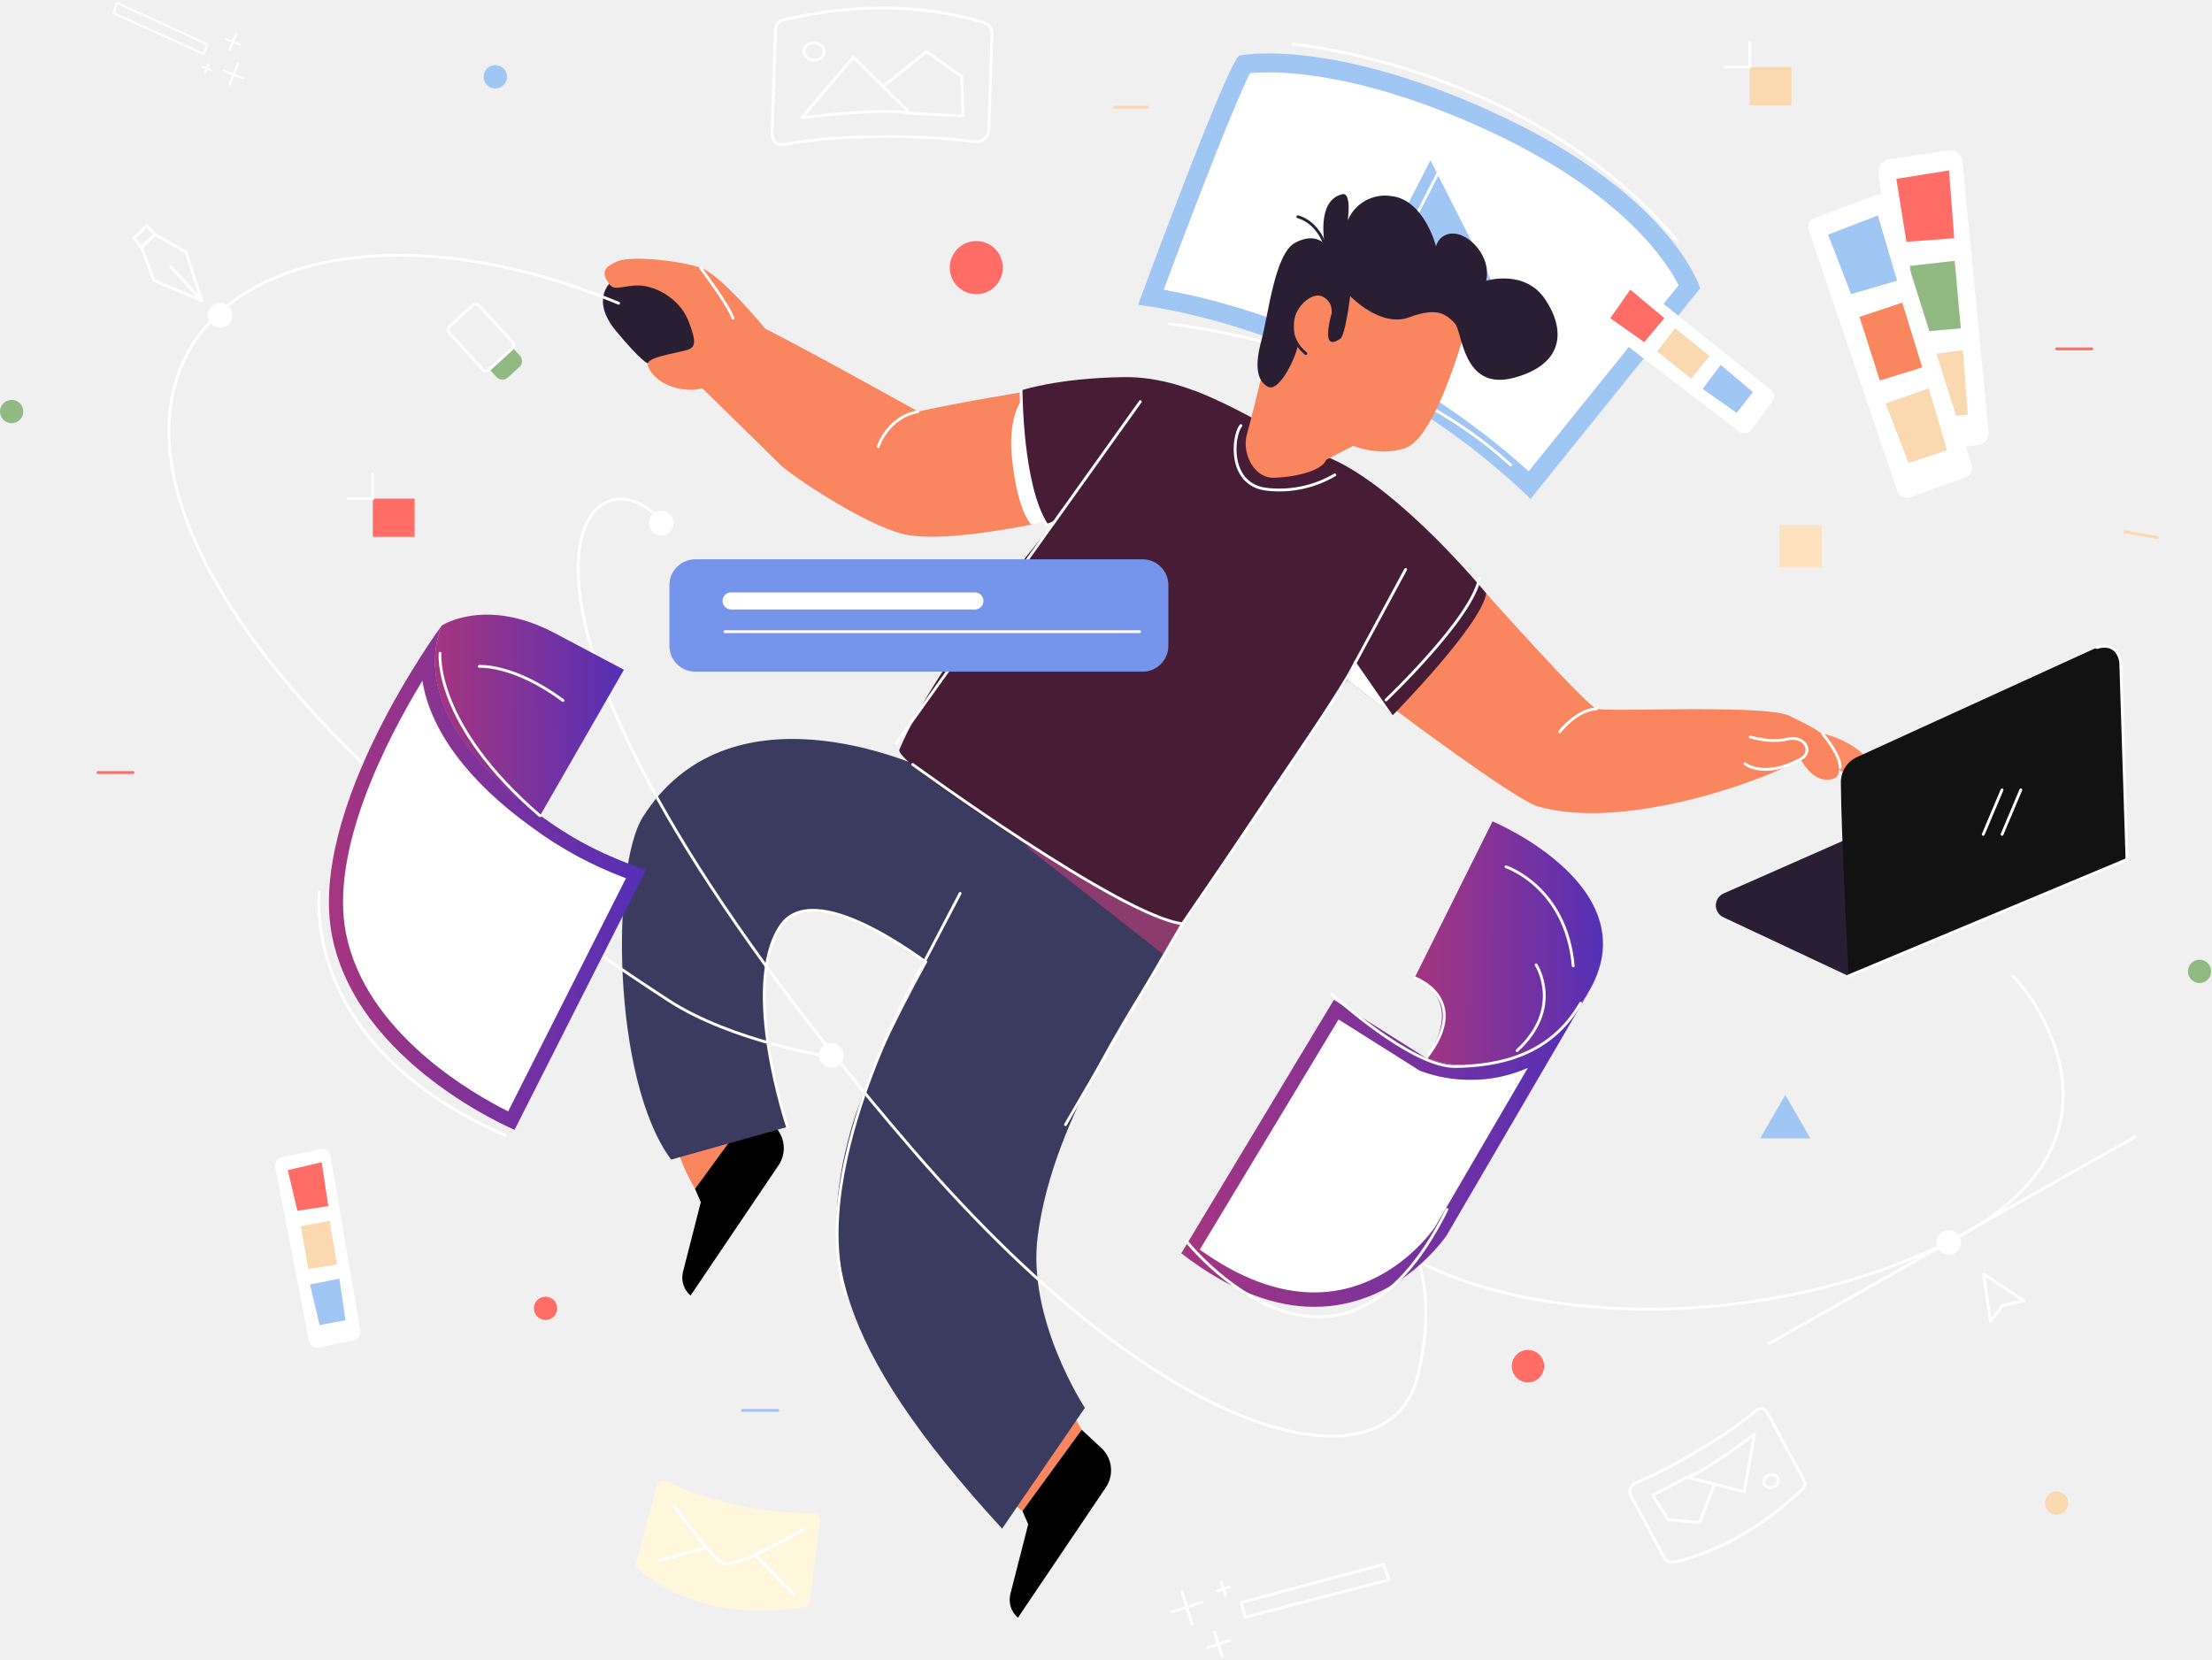
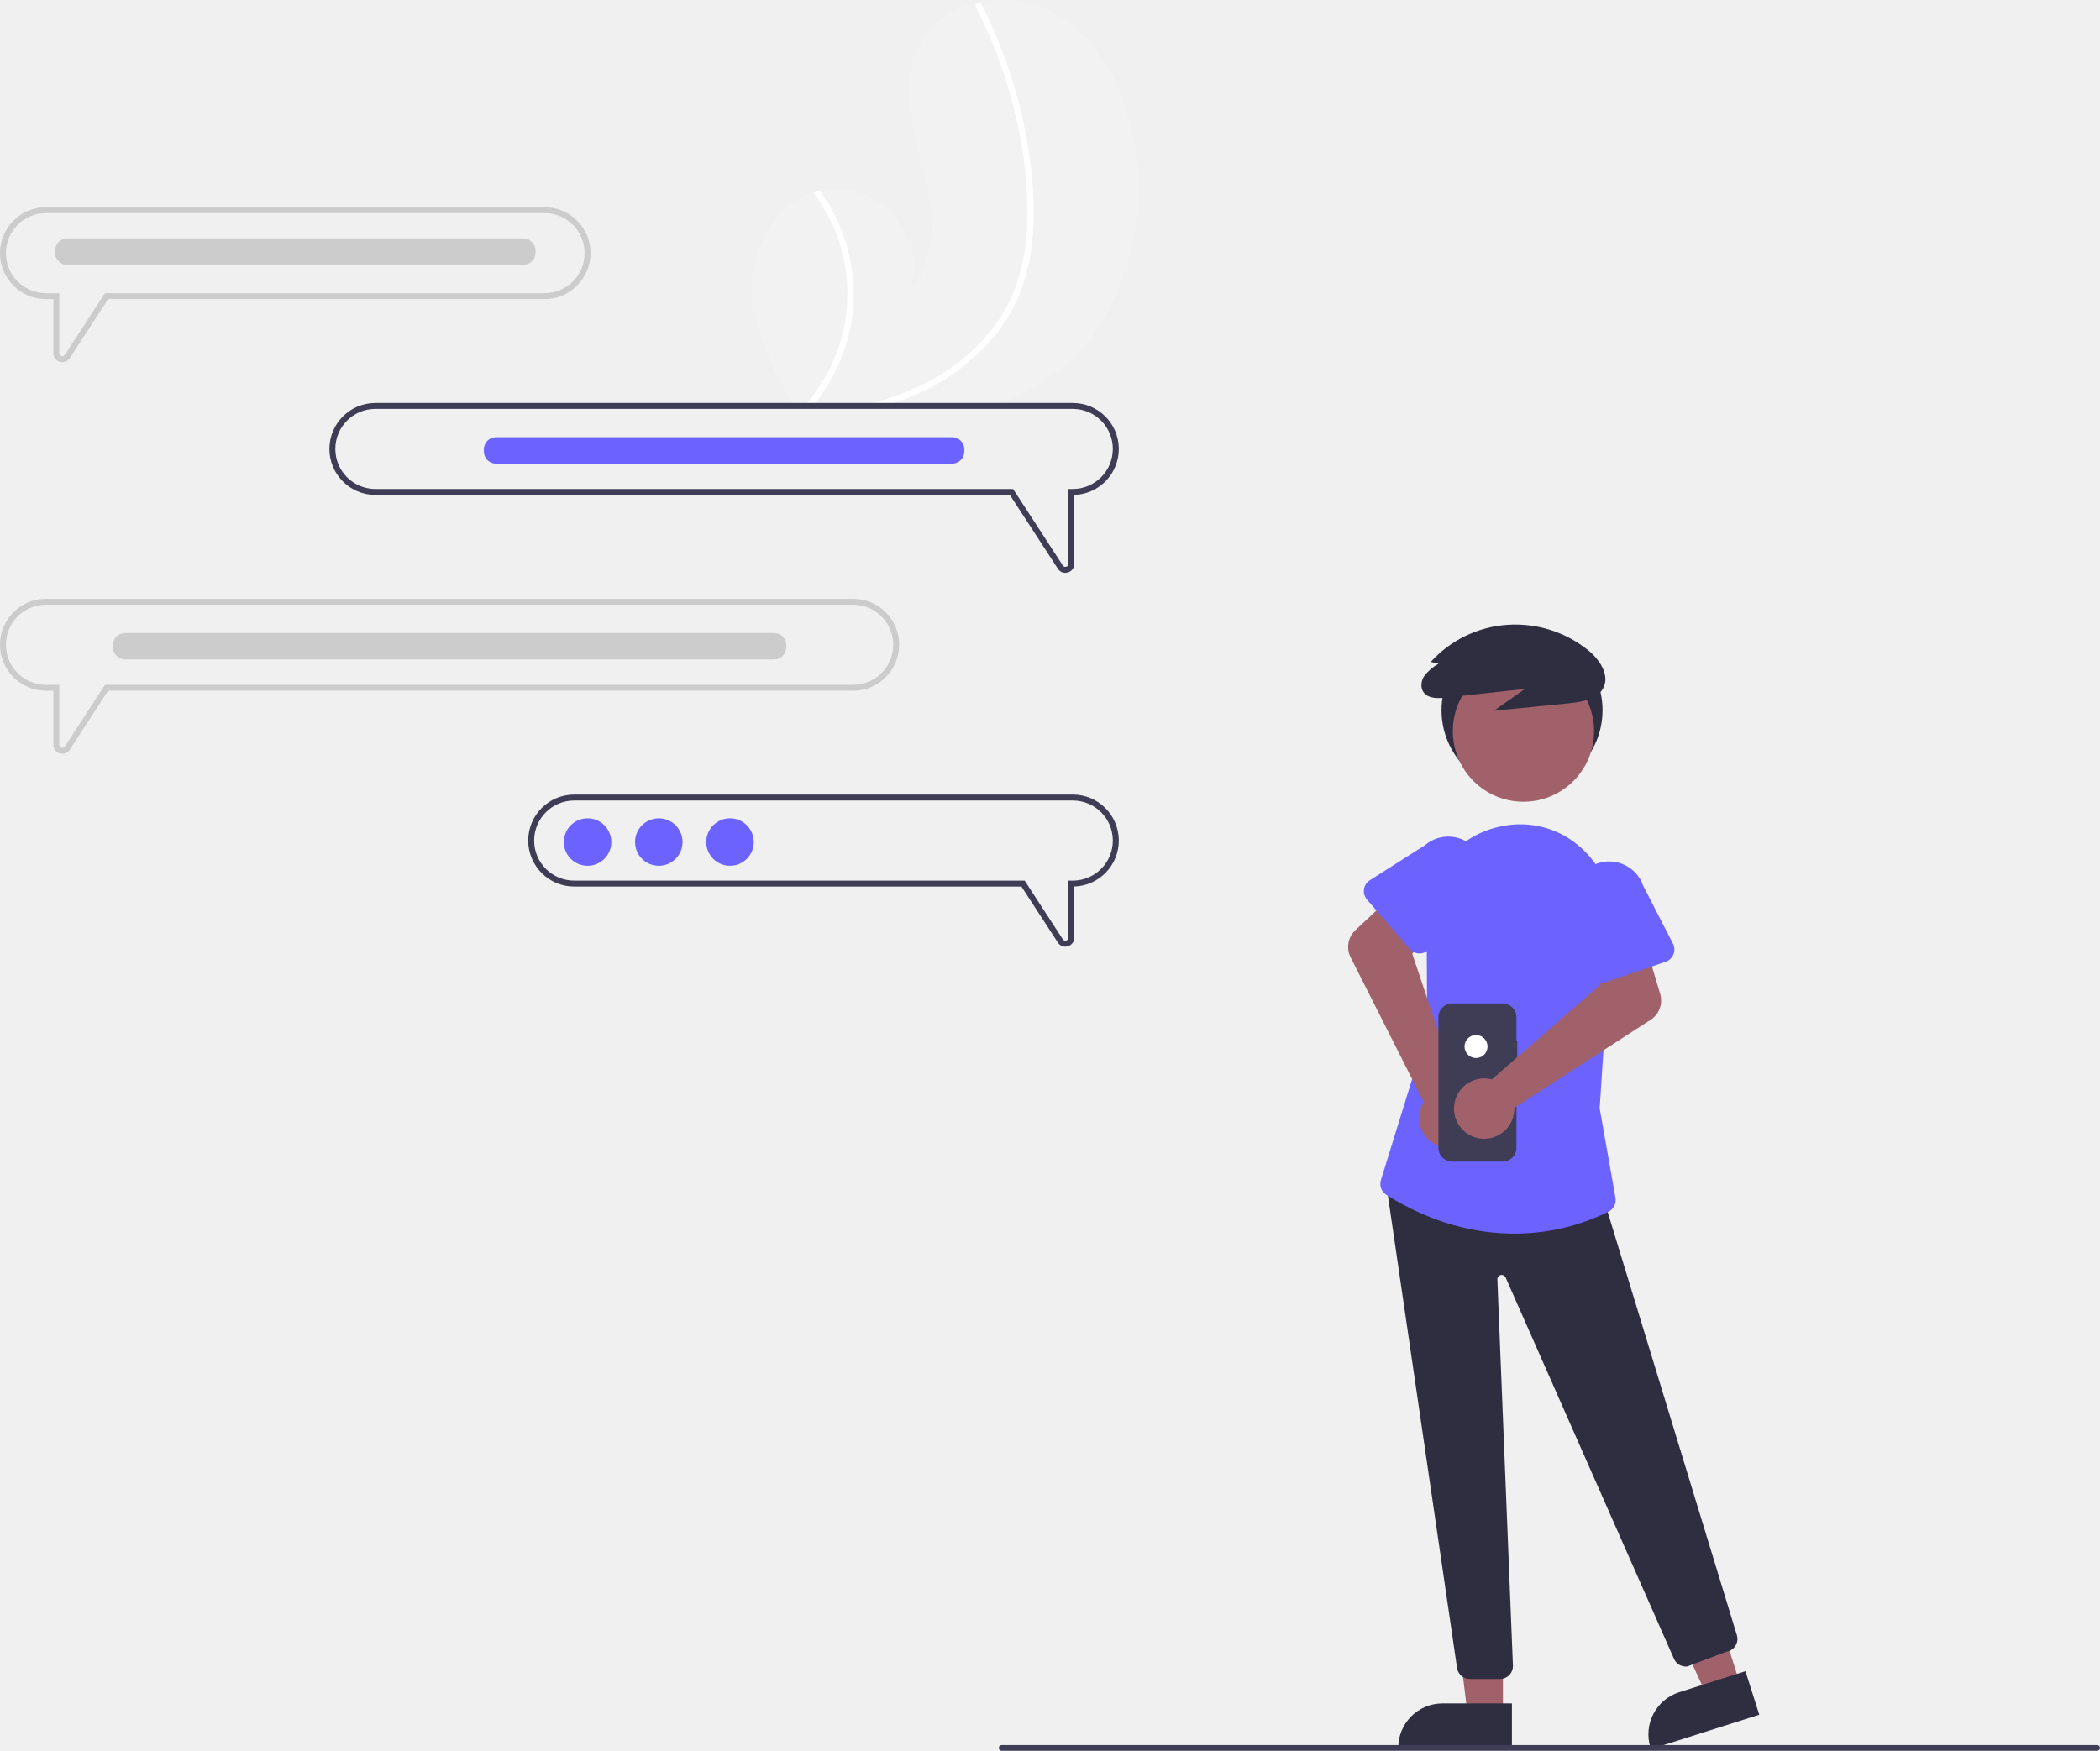
- <svg xmlns="http://www.w3.org/2000/svg" width="785" height="589" viewBox="0 0 785 589" fill="none">
-   <path d="M542.825 172.118C488.653 121.258 425.185 108.128 408.415 105.449C419.717 74.92 437.173 29.536 441.52 22.821C444.332 22.467 447.164 22.305 449.997 22.335C462.319 22.335 488.703 24.898 526.908 42.096C582.083 66.932 596.747 94.865 599.656 101.698L542.825 172.118Z" fill="white" />
-   <path d="M449.997 25.685C462.052 25.685 487.901 28.213 525.487 45.144C575.329 67.618 591.43 92.738 595.71 101.229L542.508 167.228C516.192 143.508 485.466 125.218 452.087 113.404C439.364 108.817 426.291 105.272 412.996 102.803C425.486 69.192 439.062 34.594 443.627 25.953C445.115 25.819 447.255 25.685 450.03 25.685H449.997ZM450.03 18.986C446.633 18.915 443.237 19.15 439.882 19.689C435.969 20.996 403.867 108.179 403.867 108.179C403.867 108.179 480.059 115.966 543.177 177.041L603.368 102.317C603.368 102.317 593.336 68.389 528.129 39.048C489.957 21.85 463.356 18.953 449.897 18.953L450.03 18.986Z" fill="#A0C6F4" />
-   <path d="M415.019 114.961C415.019 114.961 489.941 122.531 536.087 164.984" stroke="white" stroke-linecap="round" stroke-linejoin="round" />
-   <path d="M479.691 111.294L507.647 56.867L536.372 113.622L479.691 111.294Z" fill="#A0C6F4" />
-   <path d="M485.125 110.523L513.081 56.097L541.805 112.851L485.125 110.523Z" stroke="white" stroke-linecap="round" stroke-linejoin="round" />
-   <path d="M458.909 15.67C458.909 15.67 542.942 23.307 595.108 85.403" stroke="white" stroke-linecap="round" stroke-linejoin="round" />
-   <path d="M501.828 256.856C497.214 253.506 494.188 251.179 494.188 251.179C495.458 249.504 515.672 227.917 527.376 210.534C527.376 210.534 503.701 258.246 501.828 256.856Z" fill="white" />
-   <path d="M215.435 99.655C217.692 103.423 218.678 101.915 225.182 101.329C231.686 100.743 240.949 105.583 244.193 113.605C247.436 121.626 246.45 122.866 244.694 123.87C242.939 124.875 230.449 126.382 229.947 128.894" stroke="white" stroke-linecap="round" stroke-linejoin="round" />
-   <path d="M383.92 507.369L378.085 497.505L357.419 532.02L362.837 536.207L383.92 507.369Z" fill="#F9865F" />
-   <path d="M246.667 421.878C246.667 421.878 235.95 404.444 240.548 395.887L274.723 399.554L246.667 421.878Z" fill="#F9865F" />
-   <path d="M246.667 421.878L248.707 426.6L242.404 451.251C242.005 452.774 242.044 454.378 242.514 455.879C242.984 457.381 243.867 458.72 245.062 459.742L276.312 413.471C277.744 411.341 278.371 408.77 278.08 406.219C277.789 403.668 276.599 401.305 274.723 399.554L267.734 393.057L246.667 421.878Z" fill="black" />
-   <path d="M229.948 128.961C239.729 128.727 252.135 128.107 249.644 120.588C247.152 113.069 237.94 94.514 216.789 100.09C216.789 100.09 209.349 106.303 218.645 117.49C227.941 128.677 229.948 128.961 229.948 128.961Z" fill="#2A1E33" />
-   <path d="M279.472 399.889C279.472 399.889 262.752 350.487 276.897 328.8C288.601 310.898 326.688 340.003 331.905 343.872L359.175 294.603C359.175 294.603 352.888 285.761 337.439 277.103C321.99 268.445 258.137 242.521 228.125 289.947C217.04 307.465 216.873 382.674 238.157 411.495L279.472 399.889Z" fill="#3B3B5F" />
-   <path d="M279.472 399.889C279.472 399.889 262.752 350.487 276.897 328.8C288.601 310.897 326.688 340.003 331.905 343.872" stroke="white" stroke-linecap="round" stroke-linejoin="round" />
-   <path d="M359.175 294.603C346.769 307.682 310.002 371.386 301.726 401.782C290.674 442.51 294.837 476.288 355.63 542.454L385.007 499.582C385.007 499.582 364.341 468.165 368.287 438.541C373.872 395.686 404.318 354.137 419.717 327.778L359.175 294.603Z" fill="#3B3B5F" />
-   <path d="M363.84 300.129L412.712 338.563L427.325 316.323L363.84 300.129Z" fill="#8C3C6C" />
-   <path d="M644.599 259.736C652.223 261.377 658.03 264.286 662.021 268.461C666.017 272.648 664.211 274.825 662.757 276.098C661.302 277.37 655.667 275.913 650.768 271.559C645.87 267.205 644.599 259.736 644.599 259.736Z" fill="#FF8A66" />
-   <path d="M494.188 251.179C495.458 249.504 515.672 227.917 527.376 210.534C527.376 210.534 562.739 250.224 566.584 251.514C568.005 251.982 576.616 251.865 587.451 251.765C605.642 251.564 629.835 251.38 635.186 254.076C643.713 258.329 648.829 260.473 650.952 266.452C653.076 272.43 653.929 276.332 648.829 276.684C642.86 277.119 639.031 269.432 639.031 269.432C633.409 272.457 627.555 275.027 621.526 277.119C621.526 277.119 576.198 294.737 545.902 286.213C537.659 283.885 494.188 251.179 494.188 251.179Z" fill="#F9865F" />
-   <path d="M219.431 92.638C215.552 94.129 213.178 95.904 215.435 99.655C217.692 103.406 218.678 101.916 225.182 101.33C231.686 100.743 240.949 105.583 244.193 113.605C247.436 121.627 246.45 122.866 244.694 123.871C242.939 124.875 230.449 126.383 229.948 128.895C229.446 131.407 234.964 138.792 246.517 138.306L249.259 137.804C249.259 137.804 273.452 161.467 276.964 164.967C280.475 168.467 306.19 185.934 320.435 189.484C331.203 192.18 353.039 188.714 366.147 186.135C372.517 184.879 376.848 183.857 376.848 183.857C376.848 183.857 367 166.089 364.993 138.792C364.993 138.792 341.452 142.577 325.802 146.026C325.802 146.026 289.286 125.629 271.53 116.603C271.53 116.603 256.014 97.578 248.757 95.066C241.501 92.554 224.681 90.645 219.431 92.638Z" fill="#F9865F" />
-   <path d="M366.08 186.218C372.45 184.962 376.781 183.941 376.781 183.941C376.781 183.941 364.86 168.869 362.87 141.605C362.87 141.605 357.486 147.416 359.158 162.873C361.265 182.4 366.08 186.218 366.08 186.218Z" fill="white" />
-   <path d="M362.368 138.541C362.368 138.541 362.703 171.917 371.631 185.833L374.825 184.544C374.825 184.544 332.774 233.829 319.164 266.033C316.941 271.308 406.492 328.599 419.717 327.795C419.717 327.795 463.356 261.093 478.237 241.315L494.288 253.775C494.288 253.775 525.738 221.855 527.426 210.535C527.426 210.535 497.046 173.508 472.251 162.656C447.455 151.804 425.068 133.249 398.366 133.835C375.259 134.187 362.368 138.541 362.368 138.541Z" fill="#471C36" />
-   <path d="M494.221 253.774L478.187 241.315L480.745 234.348L494.221 253.774Z" fill="white" />
-   <path d="M518.632 121.827C515.823 130.586 507.714 155.89 498.668 159.005C489.623 162.12 480.277 158.218 480.277 158.218L470.646 163.141C469.576 166.373 461.968 169.153 452.154 169.539C444.881 169.823 440.45 160.462 442.607 153.696C443.593 150.581 447.288 135.275 447.288 135.275C447.288 135.275 455.08 106.538 462.336 100.609C469.593 94.681 476.247 88.786 495.391 96.54C524.551 108.396 518.632 121.827 518.632 121.827Z" fill="#F9865F" />
-   <path d="M460.497 123.083C459.21 128.442 453.642 139.194 449.98 137.251C446.319 135.309 445.048 130.385 447.623 120.923C450.198 111.461 452.354 89.992 459.644 86.124C466.934 82.255 470.161 86.76 470.161 86.76C470.161 86.76 466.934 71.085 476.381 68.925C476.381 68.925 479.591 67.434 478.304 78.169C479.554 75.217 481.754 72.769 484.553 71.212C487.352 69.656 490.59 69.08 493.753 69.578C505.457 70.867 509.62 87.413 509.62 87.413C509.959 86.046 510.769 84.843 511.907 84.016C513.044 83.189 514.437 82.791 515.84 82.891C521.207 82.891 529.366 90.846 527.426 99.638C527.426 99.638 541.153 95.334 548.443 106.337C555.733 117.339 554.88 129.33 537.291 134.053C518.899 138.993 519.067 117.507 516.274 114.71C513.482 111.913 510.489 108.698 500.19 112.567C489.89 116.435 479.156 105.047 479.156 105.047C479.156 105.047 477.484 118.796 475.729 120.119C473.973 121.442 470.579 123.134 471.432 116.686C472.284 110.239 473.371 110.875 472.719 109.167C472.067 107.459 469.175 102.016 463.072 106.806C456.217 112.064 460.497 123.083 460.497 123.083Z" fill="#2A1E33" />
-   <path d="M463.423 125.461C459.327 122.112 456.484 115.949 460.079 109.887C463.674 103.825 469.576 103.004 471.365 105.298C473.154 107.593 473.856 111.461 472.167 116.05" stroke="#2A1E33" stroke-linecap="round" stroke-linejoin="round" />
-   <path d="M362.853 536.207L364.893 540.913L358.59 565.564C358.191 567.086 358.23 568.691 358.7 570.192C359.17 571.694 360.053 573.033 361.248 574.055L392.464 527.783C393.897 525.654 394.524 523.083 394.232 520.532C393.941 517.981 392.751 515.618 390.876 513.867L383.887 507.369L362.853 536.207Z" fill="black" />
-   <path d="M470.161 86.76C470.161 86.76 467.753 78.972 460.581 76.913" stroke="#2A1E33" stroke-linecap="round" stroke-linejoin="round" />
-   <path d="M318.094 263.672L404.67 142.543" stroke="white" stroke-linecap="round" stroke-linejoin="round" />
-   <path d="M440.366 151.017C437.24 155.086 435.819 172.57 450.181 173.692C458.372 174.508 466.61 172.696 473.706 168.517" stroke="white" stroke-linecap="round" stroke-linejoin="round" />
-   <path d="M248.674 95.15C248.674 95.15 258.572 108.263 260.127 112.935" stroke="white" stroke-linecap="round" stroke-linejoin="round" />
-   <path d="M619.252 271.04C619.252 271.04 625.939 276.483 639.031 269.365C643.796 266.803 640.402 260.758 634.35 262.265C628.297 263.772 621.141 261.511 621.141 261.511" stroke="white" stroke-linecap="round" stroke-linejoin="round" />
-   <path d="M646.873 260.49C646.873 260.49 653.21 267.909 653.042 272.313" stroke="white" stroke-linecap="round" stroke-linejoin="round" />
-   <path d="M553.509 259.686C553.509 259.686 559.244 252.033 566.584 251.514" stroke="white" stroke-linecap="round" stroke-linejoin="round" />
-   <path d="M311.657 158.469C311.657 158.469 315.001 148.019 325.735 146.11" stroke="white" stroke-linecap="round" stroke-linejoin="round" />
-   <path d="M340.733 317.027L327.926 341.494C327.926 341.494 285.725 413.019 300.054 459.239" stroke="white" stroke-linecap="round" stroke-linejoin="round" />
-   <path d="M378.118 399.085L419.634 327.795C419.634 327.795 474.057 248.734 479.624 237.664L498.836 202.077" stroke="white" stroke-linecap="round" stroke-linejoin="round" />
-   <path d="M323.913 271.275C323.913 271.275 397.764 325.199 419.65 327.795" stroke="white" stroke-linecap="round" stroke-linejoin="round" />
-   <path d="M362.368 138.541C362.368 138.541 362.368 172.386 371.414 186.252" stroke="white" stroke-linecap="round" stroke-linejoin="round" />
-   <path d="M525.002 205.175C522.678 219.109 491.863 248.399 491.863 248.399" stroke="white" stroke-linecap="round" stroke-linejoin="round" />
-   <path d="M295.004 378.872C297.424 378.872 299.385 376.908 299.385 374.484C299.385 372.061 297.424 370.097 295.004 370.097C292.585 370.097 290.624 372.061 290.624 374.484C290.624 376.908 292.585 378.872 295.004 378.872Z" fill="white" />
-   <path d="M706.379 468.852L703.954 452.055L718.25 461.584L710.776 463.208L706.379 468.852Z" stroke="white" stroke-linecap="round" stroke-linejoin="round" />
-   <path d="M231.954 182.099C204.851 158.134 160.059 217.87 323.913 408.011C418.463 517.702 492.783 527.532 502.815 489.367C520.872 420.906 455.665 403.607 479.942 430.418C515.221 469.405 615.556 477.644 690.344 441.27C764.129 405.365 718.768 349.616 714.187 346.35" stroke="white" stroke-linecap="round" stroke-linejoin="round" />
-   <path d="M691.582 445.306C694.001 445.306 695.962 443.342 695.962 440.919C695.962 438.495 694.001 436.531 691.582 436.531C689.162 436.531 687.201 438.495 687.201 440.919C687.201 443.342 689.162 445.306 691.582 445.306Z" fill="white" />
-   <path d="M627.779 476.773L757.742 403.389" stroke="white" stroke-linecap="round" stroke-linejoin="round" />
-   <path d="M234.663 190.037C237.082 190.037 239.043 188.072 239.043 185.649C239.043 183.226 237.082 181.261 234.663 181.261C232.243 181.261 230.282 183.226 230.282 185.649C230.282 188.072 232.243 190.037 234.663 190.037Z" fill="white" />
-   <path d="M346.468 104.394C351.667 104.394 355.881 100.173 355.881 94.966C355.881 89.758 351.667 85.537 346.468 85.537C341.269 85.537 337.055 89.758 337.055 94.966C337.055 100.173 341.269 104.394 346.468 104.394Z" fill="#FF6D66" />
-   <path d="M175.792 23.106C174.971 23.103 174.168 23.343 173.484 23.798C172.8 24.252 172.266 24.899 171.949 25.658C171.633 26.417 171.548 27.252 171.706 28.059C171.865 28.866 172.258 29.607 172.837 30.19C173.417 30.772 174.155 31.169 174.96 31.331C175.765 31.493 176.6 31.412 177.358 31.098C178.117 30.784 178.766 30.252 179.222 29.568C179.678 28.885 179.922 28.081 179.922 27.259C179.922 26.16 179.487 25.107 178.713 24.328C177.939 23.55 176.889 23.11 175.792 23.106Z" fill="#A0C6F4" />
-   <path d="M729.87 537.53C732.151 537.53 734 535.678 734 533.394C734 531.109 732.151 529.257 729.87 529.257C727.589 529.257 725.74 531.109 725.74 533.394C725.74 535.678 727.589 537.53 729.87 537.53Z" fill="#FAD8B0" />
-   <path d="M655.985 346.333L611.494 325.45C610.709 325.062 610.051 324.459 609.594 323.712C609.138 322.964 608.902 322.103 608.915 321.227C608.927 320.35 609.187 319.496 609.664 318.761C610.141 318.027 610.816 317.443 611.611 317.077L694.307 280.636C694.886 280.379 695.513 280.247 696.146 280.247C696.779 280.247 697.406 280.379 697.985 280.636L754.833 305.053L655.985 346.333Z" fill="#2A1E33" />
-   <path d="M653.293 277.672C653.393 296.093 656.035 346.334 656.035 346.334L754.883 304.986L752.659 235.069C752.63 234.077 752.356 233.108 751.863 232.248C751.369 231.388 750.671 230.664 749.83 230.14C748.989 229.616 748.031 229.309 747.043 229.245C746.055 229.182 745.066 229.364 744.165 229.777L659.078 268.629C657.342 269.412 655.871 270.684 654.844 272.289C653.817 273.895 653.278 275.765 653.293 277.672Z" fill="#121212" />
-   <path d="M655.985 346.333L754.833 304.986L752.609 235.068C752.609 235.068 751.957 227.432 744.115 229.776" stroke="white" stroke-linecap="round" stroke-linejoin="round" />
-   <path d="M703.82 296.076L710.492 280.284" stroke="white" stroke-linecap="round" stroke-linejoin="round" />
-   <path d="M710.492 296.076L717.163 280.284" stroke="white" stroke-linecap="round" stroke-linejoin="round" />
-   <path d="M193.599 468.4C195.879 468.4 197.728 466.548 197.728 464.263C197.728 461.979 195.879 460.127 193.599 460.127C191.318 460.127 189.469 461.979 189.469 464.263C189.469 466.548 191.318 468.4 193.599 468.4Z" fill="#FF6D66" />
-   <path d="M542.257 490.556C545.433 490.556 548.008 487.976 548.008 484.795C548.008 481.613 545.433 479.034 542.257 479.034C539.08 479.034 536.505 481.613 536.505 484.795C536.505 487.976 539.08 490.556 542.257 490.556Z" fill="#FF6D66" />
-   <path d="M236.468 525.707C252.84 533.243 270.667 537.073 288.684 536.927C289.019 536.93 289.349 537.003 289.653 537.142C289.957 537.281 290.229 537.483 290.45 537.734C290.671 537.985 290.836 538.281 290.935 538.6C291.035 538.92 291.065 539.258 291.025 539.59L287.414 568.26C287.342 568.758 287.113 569.219 286.761 569.578C286.41 569.936 285.953 570.173 285.457 570.253C278.134 571.643 248.674 575.696 226.57 556.856C226.234 556.567 225.986 556.189 225.856 555.765C225.726 555.341 225.718 554.889 225.835 554.461L233.124 527.114C233.225 526.782 233.398 526.477 233.63 526.219C233.862 525.962 234.148 525.759 234.467 525.625C234.786 525.49 235.131 525.428 235.477 525.442C235.823 525.457 236.161 525.547 236.468 525.707Z" fill="#FFF7DC" />
-   <path d="M239.06 534.08C239.06 534.08 251.8 552.016 256.348 554.595C260.896 557.174 285.441 542.504 285.441 542.504" stroke="white" stroke-linecap="round" stroke-linejoin="round" />
-   <path d="M268.37 552.117L281.762 565.899" stroke="white" stroke-linecap="round" stroke-linejoin="round" />
-   <path d="M249.761 549.454L234.094 553.724" stroke="white" stroke-linecap="round" stroke-linejoin="round" />
-   <path d="M646.505 186.402H631.541V201.391H646.505V186.402Z" fill="#FFE1C0" />
-   <path d="M633.564 388.518L638.011 396.239L642.459 403.959H633.564H624.686L629.116 396.239L633.564 388.518Z" fill="#A0C6F4" />
-   <path d="M274.004 46.752L275.175 11.718C275.041 8.369 276.378 7.414 278.385 6.962C287.882 4.869 316.84 -1.579 348.157 7.716C352.219 8.921 352.086 11.065 352.019 13.008L350.899 46.4C350.817 47.024 350.606 47.624 350.279 48.162C349.951 48.699 349.515 49.162 348.999 49.52C348.482 49.878 347.896 50.124 347.279 50.241C346.661 50.359 346.026 50.345 345.415 50.202C334.032 48.837 322.567 48.278 311.106 48.527C300.082 48.48 289.074 49.371 278.201 51.19C275.091 51.776 273.921 49.498 274.004 46.752Z" stroke="white" stroke-linecap="round" stroke-linejoin="round" />
-   <path d="M284.571 41.728L302.863 20.292L323.094 40.304C316.105 37.943 284.571 41.728 284.571 41.728Z" stroke="white" stroke-linecap="round" stroke-linejoin="round" />
-   <path d="M314.048 30.139L328.829 18.283L341.285 27.192L341.753 41.108L323.077 40.204" stroke="white" stroke-linecap="round" stroke-linejoin="round" />
-   <path d="M292.472 18.614C292.642 16.93 291.178 15.403 289.203 15.203C287.228 15.003 285.489 16.206 285.319 17.89C285.149 19.574 286.613 21.101 288.588 21.301C290.563 21.501 292.302 20.298 292.472 18.614Z" stroke="white" stroke-linecap="round" stroke-linejoin="round" />
-   <path d="M627.461 501.776L639.717 524.451C641.004 526.477 640.553 527.633 639.432 528.671C634.182 533.544 618.182 548.382 594.774 554.176C591.748 554.93 591.029 553.506 590.36 552.25L578.656 530.631C578.479 530.202 578.393 529.742 578.403 529.279C578.412 528.816 578.518 528.359 578.713 527.939C578.908 527.519 579.188 527.144 579.535 526.837C579.882 526.531 580.288 526.3 580.729 526.159C588.468 522.794 595.956 518.877 603.134 514.436C610.204 510.402 616.917 505.769 623.197 500.587C624.869 498.912 626.541 500.001 627.461 501.776Z" stroke="white" stroke-linecap="round" stroke-linejoin="round" />
-   <path d="M622.646 508.96L618.984 529.375L598.72 524.2C603.986 523.061 622.646 508.96 622.646 508.96Z" stroke="white" stroke-linecap="round" stroke-linejoin="round" />
-   <path d="M608.183 527.248L603.184 540.276L591.982 539.255L586.514 530.58L598.703 524.2" stroke="white" stroke-linecap="round" stroke-linejoin="round" />
-   <path d="M629.443 527.599C630.77 526.992 631.429 525.585 630.915 524.458C630.4 523.331 628.908 522.91 627.581 523.517C626.254 524.124 625.595 525.53 626.109 526.658C626.624 527.785 628.116 528.206 629.443 527.599Z" stroke="white" stroke-linecap="round" stroke-linejoin="round" />
-   <path d="M567.771 114.626L617.58 152.809C617.839 153.009 618.135 153.155 618.451 153.239C618.767 153.323 619.096 153.343 619.42 153.298C619.744 153.252 620.056 153.143 620.337 152.975C620.618 152.808 620.863 152.586 621.057 152.323L628.581 142.107C628.951 141.598 629.11 140.966 629.026 140.342C628.942 139.718 628.621 139.151 628.13 138.758L579.024 99.387C578.763 99.178 578.464 99.026 578.143 98.937C577.821 98.849 577.486 98.826 577.156 98.872C576.826 98.917 576.509 99.029 576.223 99.201C575.938 99.373 575.69 99.602 575.496 99.872L567.27 111.26C566.9 111.776 566.746 112.417 566.84 113.045C566.933 113.673 567.267 114.24 567.771 114.626Z" fill="white" stroke="white" stroke-linecap="round" stroke-linejoin="round" />
-   <path d="M571.45 112.918L583.521 121.409L590.661 112.885L578.572 102.786L571.45 112.918Z" fill="#FF6D66" />
-   <path d="M588.069 124.725L600.174 134.337L606.662 126.349L594.473 116.452L588.069 124.725Z" fill="#FAD8B0" />
-   <path d="M604.237 138.021L616.326 146.512L622.077 139.11L610.641 129.514L604.237 138.021Z" fill="#A0C6F4" />
-   <path d="M667.171 61.238L678.523 156.694C678.575 157.196 678.727 157.683 678.97 158.126C679.213 158.568 679.542 158.957 679.938 159.27C680.335 159.582 680.789 159.812 681.276 159.945C681.762 160.077 682.271 160.111 682.77 160.043L701.998 157.397C702.963 157.268 703.839 156.767 704.441 156.001C705.044 155.235 705.325 154.264 705.225 153.294L695.912 57.269C695.861 56.762 695.708 56.27 695.461 55.824C695.215 55.377 694.881 54.986 694.479 54.673C694.078 54.36 693.617 54.132 693.124 54.002C692.632 53.873 692.118 53.844 691.615 53.92L670.364 57.034C669.388 57.176 668.506 57.696 667.909 58.482C667.312 59.268 667.046 60.258 667.171 61.238Z" fill="white" stroke="white" stroke-linecap="round" stroke-linejoin="round" />
-   <path d="M672.972 63.465L676.567 85.805L693.521 84.549L691.665 60.484L672.972 63.465Z" fill="#FF6D66" />
-   <path d="M677.788 94.346L680.179 117.908L695.862 116.502L693.688 92.554L677.788 94.346Z" fill="#91BA83" />
-   <path d="M680.48 126.332L684.074 148.672L698.336 147.098L696.614 124.272L680.48 126.332Z" fill="#FAD8B0" />
-   <path d="M642.392 81.568L673.825 174.127C673.953 174.504 674.154 174.852 674.417 175.15C674.681 175.449 675.001 175.692 675.359 175.865C675.717 176.038 676.105 176.137 676.502 176.158C676.899 176.179 677.296 176.121 677.671 175.986L697.367 168.886C698.094 168.62 698.691 168.083 699.033 167.388C699.376 166.692 699.438 165.891 699.206 165.151L669.695 71.688C669.571 71.3 669.37 70.941 669.104 70.633C668.838 70.325 668.512 70.074 668.147 69.895C667.781 69.717 667.383 69.615 666.977 69.595C666.57 69.575 666.164 69.637 665.783 69.779L644.181 77.8C643.447 78.066 642.847 78.61 642.512 79.316C642.177 80.021 642.134 80.831 642.392 81.568Z" fill="white" stroke="white" stroke-linecap="round" stroke-linejoin="round" />
-   <path d="M648.762 83.26L656.921 104.377L673.24 99.605L666.435 76.444L648.762 83.26Z" fill="#A0C6F4" />
-   <path d="M659.897 112.466L667.12 135.024L682.168 130.368L675.079 107.392L659.897 112.466Z" fill="#F9865F" />
-   <path d="M669.16 143.196L677.319 164.297L690.946 159.775L684.526 137.804L669.16 143.196Z" fill="#FAD8B0" />
-   <path d="M405.472 198.477H246.718C241.657 198.477 237.555 202.586 237.555 207.654V229.174C237.555 234.242 241.657 238.351 246.718 238.351H405.472C410.532 238.351 414.635 234.242 414.635 229.174V207.654C414.635 202.586 410.532 198.477 405.472 198.477Z" fill="#7595EC" />
-   <path d="M345.983 210.216H259.441C257.77 210.216 256.415 211.573 256.415 213.247C256.415 214.922 257.77 216.279 259.441 216.279H345.983C347.654 216.279 349.009 214.922 349.009 213.247C349.009 211.573 347.654 210.216 345.983 210.216Z" fill="white" />
-   <path d="M257.284 224.149H404.402" stroke="white" stroke-linecap="round" stroke-linejoin="round" />
-   <path d="M182.008 123.451L184.511 126.196C185.02 126.753 185.286 127.49 185.252 128.245C185.218 128.999 184.886 129.709 184.33 130.218L180.231 133.968C179.675 134.477 178.939 134.744 178.186 134.71C177.433 134.676 176.724 134.343 176.215 133.786L173.712 131.041L182.008 123.451Z" fill="#91BA83" />
-   <path d="M159.465 118.115L171.272 131.061C171.882 131.73 172.918 131.777 173.587 131.166L181.746 123.7C182.415 123.089 182.462 122.051 181.851 121.382L170.045 108.436C169.435 107.767 168.398 107.72 167.73 108.331L159.57 115.797C158.902 116.408 158.855 117.446 159.465 118.115Z" stroke="white" stroke-linecap="round" stroke-linejoin="round" />
-   <path d="M147.134 176.941H132.304V190.505H147.134V176.941Z" fill="#FF6D66" />
-   <path d="M132.304 168.215V176.94H123.442" stroke="white" stroke-linecap="round" stroke-linejoin="round" />
-   <path d="M635.771 23.759H620.94V37.324H635.771V23.759Z" fill="#FAD8B0" />
-   <path d="M620.94 15.034V23.759H612.079" stroke="white" stroke-linecap="round" stroke-linejoin="round" />
-   <path d="M219.531 107.609C65.709 43.771 -52.601 166.725 237.237 354.991C260.06 369.829 295.071 375.087 295.071 375.087" stroke="white" stroke-linecap="round" stroke-linejoin="round" />
-   <path d="M78.098 116.284C80.518 116.284 82.479 114.32 82.479 111.897C82.479 109.474 80.518 107.509 78.098 107.509C75.679 107.509 73.718 109.474 73.718 111.897C73.718 114.32 75.679 116.284 78.098 116.284Z" fill="white" />
-   <path d="M50.21 87.798L55.008 83.176L66.026 89.506L71.578 106.638L54.64 99.537L50.21 87.798Z" stroke="white" stroke-linecap="round" stroke-linejoin="round" />
-   <path d="M55.008 83.176L50.21 87.798L47.518 84.532L52.116 80.111L55.008 83.176Z" stroke="white" stroke-linecap="round" stroke-linejoin="round" />
-   <path d="M71.578 106.638L60.559 94.53" stroke="white" stroke-linecap="round" stroke-linejoin="round" />
-   <path d="M98.195 414.074L110.133 475.768C110.197 476.089 110.324 476.394 110.505 476.665C110.687 476.936 110.921 477.169 111.193 477.349C111.465 477.53 111.77 477.655 112.09 477.717C112.41 477.779 112.74 477.777 113.059 477.711L125.465 475.065C126.087 474.932 126.632 474.562 126.988 474.035C127.343 473.507 127.481 472.862 127.371 472.235L116.771 410.155C116.714 409.827 116.59 409.514 116.408 409.235C116.227 408.956 115.99 408.717 115.714 408.532C115.437 408.348 115.126 408.221 114.799 408.16C114.472 408.1 114.136 408.106 113.812 408.179L100.118 411.227C99.805 411.287 99.507 411.408 99.241 411.584C98.975 411.76 98.746 411.986 98.567 412.251C98.389 412.515 98.264 412.812 98.2 413.125C98.136 413.438 98.135 413.76 98.195 414.074Z" fill="white" stroke="white" stroke-linecap="round" stroke-linejoin="round" />
-   <path d="M102.125 415.246L105.535 429.631L116.504 428.007L114.163 412.416L102.125 415.246Z" fill="#FF6D66" />
-   <path d="M106.739 435.141L109.414 450.364L119.563 448.706L117.005 433.198L106.739 435.141Z" fill="#FAD8B0" />
-   <path d="M110.016 455.84L113.41 470.225L122.623 468.501L120.433 453.73L110.016 455.84Z" fill="#A0C6F4" />
-   <path d="M440.467 568.662L490.961 555.131L492.9 560.607L441.821 573.887L440.467 568.662Z" stroke="white" stroke-linecap="round" stroke-linejoin="round" />
-   <path d="M433.444 561.595L434.916 566.184" stroke="white" stroke-linecap="round" stroke-linejoin="round" />
-   <path d="M432.023 564.592L436.287 563.119" stroke="white" stroke-linecap="round" stroke-linejoin="round" />
-   <path d="M431.003 579.129L433.745 587.804" stroke="white" stroke-linecap="round" stroke-linejoin="round" />
-   <path d="M428.663 584.622L436.253 582.21" stroke="white" stroke-linecap="round" stroke-linejoin="round" />
-   <path d="M419.45 564.827L423.045 576.315" stroke="white" stroke-linecap="round" stroke-linejoin="round" />
-   <path d="M415.889 571.978L426.522 568.578" stroke="white" stroke-linecap="round" stroke-linejoin="round" />
-   <path d="M72.179 19.103L40.228 4.651L41.549 1L73.701 15.821L72.179 19.103Z" stroke="white" stroke-width="0.67" stroke-linecap="round" stroke-linejoin="round" />
-   <path d="M72.832 25.768L74.019 22.754" stroke="white" stroke-width="0.67" stroke-linecap="round" stroke-linejoin="round" />
-   <path d="M74.838 24.814L71.996 23.759" stroke="white" stroke-width="0.67" stroke-linecap="round" stroke-linejoin="round" />
-   <path d="M81.526 17.696L83.783 12.036" stroke="white" stroke-width="0.67" stroke-linecap="round" stroke-linejoin="round" />
-   <path d="M85.07 15.838L80.121 13.862" stroke="white" stroke-width="0.67" stroke-linecap="round" stroke-linejoin="round" />
-   <path d="M81.459 30.039L84.469 22.553" stroke="white" stroke-width="0.67" stroke-linecap="round" stroke-linejoin="round" />
-   <path d="M86.341 27.845L79.386 25.082" stroke="white" stroke-width="0.67" stroke-linecap="round" stroke-linejoin="round" />
-   <path d="M191.643 289.478C169.104 273.234 146.967 247.98 156.681 222.039C156.681 222.039 172.214 211.673 196.809 224.635L221.421 237.664L191.643 289.478Z" fill="url(#paint0_linear_16_174)" />
-   <path d="M181.427 397.712C171.278 392.906 128.007 370.331 120.299 331.764C113.611 298.471 139.092 253.54 151.833 233.678C151.013 260.021 177.431 282.328 190.171 291.505C201.012 299.489 212.974 305.821 225.667 310.295L181.427 397.712Z" fill="white" />
-   <path d="M149.893 241.516C152.652 259.033 165.994 277.17 188.7 293.548C198.945 301.121 210.202 307.215 222.139 311.651L180.34 394.38C167.566 388.016 129.829 366.48 122.79 331.278C116.955 302.022 136.751 263.22 149.927 241.516H149.893ZM156.715 222.04C156.715 222.04 108.813 286.883 117.875 332.266C126.937 377.65 182.614 400.928 182.614 400.928L229.212 308.821C214.649 303.479 205.186 299.125 191.676 289.378C169.138 273.134 147.001 247.88 156.715 221.939V222.04Z" fill="url(#paint1_linear_16_174)" />
-   <path d="M144.091 259.719C145.496 268.154 148.824 276.151 153.818 283.087C158.811 290.024 165.336 295.712 172.883 299.71" stroke="white" stroke-linecap="round" stroke-linejoin="round" />
-   <path d="M186.794 309.022L212.793 322.972" stroke="white" stroke-linecap="round" stroke-linejoin="round" />
-   <path d="M147.803 296.93C147.803 296.93 156.163 315.536 183.082 327.627" stroke="white" stroke-linecap="round" stroke-linejoin="round" />
-   <path d="M126.435 299.711C126.435 299.711 127.372 319.254 140.363 325.769" stroke="white" stroke-linecap="round" stroke-linejoin="round" />
-   <path d="M156.163 231.82C156.163 231.82 153.755 256.94 191.642 289.479" stroke="white" stroke-linecap="round" stroke-linejoin="round" />
-   <path d="M170.091 236.475C170.091 236.475 182.162 235.537 199.802 248.566" stroke="white" stroke-linecap="round" stroke-linejoin="round" />
-   <path d="M113.243 316.558C112.474 329.001 114.029 374.099 179.236 402.87" stroke="white" stroke-linecap="round" stroke-linejoin="round" />
-   <path d="M529.684 291.471L502.029 346.987C502.029 346.987 520.789 353.903 506.125 375.456C506.125 375.456 540.802 389.858 563.491 352.463C586.18 315.067 529.684 291.471 529.684 291.471Z" fill="url(#paint2_linear_16_174)" />
-   <path d="M466.382 461.148C452.388 461.148 437.624 455.421 422.459 444.117L474.191 358.24L504.972 377.649L505.172 377.733C510.552 379.711 516.245 380.698 521.976 380.647C531.697 380.707 541.191 377.701 549.112 372.056L511.292 436.949C511.208 437.067 494.923 461.199 466.382 461.199V461.148Z" fill="white" />
-   <path d="M475.027 361.757L503.45 379.693L503.818 379.927L504.203 380.078C509.89 382.184 515.912 383.239 521.976 383.193C528.943 383.219 535.838 381.77 542.207 378.939L509.202 435.493C508.132 437.067 492.816 458.637 466.399 458.637C453.508 458.637 439.865 453.529 425.787 443.447L475.027 361.757ZM563.491 352.446C550.667 373.58 534.031 378.169 521.976 378.169C516.572 378.214 511.204 377.289 506.125 375.439L473.371 354.79L419.216 444.754C437.307 458.72 453.14 463.744 466.399 463.744C496.679 463.744 513.465 438.256 513.465 438.256L563.491 352.53V352.446Z" fill="url(#paint3_linear_16_174)" />
-   <path d="M502.029 346.986C502.029 346.986 522.661 354.288 506.125 375.456" stroke="white" stroke-linecap="round" stroke-linejoin="round" />
-   <path d="M472.719 352.848C472.719 352.848 500.825 378.637 516.375 378.453C531.924 378.269 550.182 374.585 560.933 355.996" stroke="white" stroke-linecap="round" stroke-linejoin="round" />
-   <path d="M476.18 386.207C476.18 386.207 495.458 403.355 517.027 397.846" stroke="white" stroke-linecap="round" stroke-linejoin="round" />
-   <path d="M496.428 411.83C496.428 411.83 506.543 419.416 520.688 412.231" stroke="white" stroke-linecap="round" stroke-linejoin="round" />
-   <path d="M449.88 422.414C449.88 422.414 473.288 445.675 509.988 430.335" stroke="white" stroke-linecap="round" stroke-linejoin="round" />
-   <path d="M462.587 399.722C462.587 399.722 472.117 406.554 478.086 408.732" stroke="white" stroke-linecap="round" stroke-linejoin="round" />
-   <path d="M534.432 307.581C534.432 307.581 555.75 314.565 558.308 342.749" stroke="white" stroke-linecap="round" stroke-linejoin="round" />
-   <path d="M545.149 342.398C545.149 342.398 554.964 357.62 538.378 372.826" stroke="white" stroke-linecap="round" stroke-linejoin="round" />
-   <path d="M421.122 440.567C421.122 440.567 474.625 507.687 513.499 429.196" stroke="white" stroke-linecap="round" stroke-linejoin="round" />
-   <path d="M34.744 274.138H47.217" stroke="#FF6D66" stroke-linecap="round" stroke-linejoin="round" />
-   <path d="M729.87 123.803H742.343" stroke="#FF6D66" stroke-linecap="round" stroke-linejoin="round" />
-   <path d="M395.223 38.06H407.713" stroke="#FAD8B0" stroke-miterlimit="10" />
-   <path d="M753.696 188.63L765.968 190.84" stroke="#FAD8B0" stroke-miterlimit="10" />
-   <path d="M263.504 500.503H275.994" stroke="#A0C6F4" stroke-linecap="round" stroke-linejoin="round" />
-   <path d="M780.581 348.829C782.862 348.829 784.711 346.977 784.711 344.692C784.711 342.408 782.862 340.556 780.581 340.556C778.3 340.556 776.451 342.408 776.451 344.692C776.451 346.977 778.3 348.829 780.581 348.829Z" fill="#91BA83" />
-   <path d="M4.13 150.18C6.411 150.18 8.26 148.328 8.26 146.043C8.26 143.759 6.411 141.907 4.13 141.907C1.849 141.907 0 143.759 0 146.043C0 148.328 1.849 150.18 4.13 150.18Z" fill="#91BA83" />
-   <defs>
-     <linearGradient id="paint0_linear_16_174" x1="150.244" y1="250.024" x2="229.354" y2="250.297" gradientUnits="userSpaceOnUse">
-       <stop stop-color="#AA367C" />
-       <stop offset="1" stop-color="#4A2FBD" />
-     </linearGradient>
-     <linearGradient id="paint1_linear_16_174" x1="109.878" y1="301.97" x2="242.514" y2="302.276" gradientUnits="userSpaceOnUse">
-       <stop stop-color="#AA367C" />
-       <stop offset="1" stop-color="#4A2FBD" />
-     </linearGradient>
-     <linearGradient id="paint2_linear_16_174" x1="497.955" y1="330.243" x2="576.769" y2="330.466" gradientUnits="userSpaceOnUse">
-       <stop stop-color="#AA367C" />
-       <stop offset="1" stop-color="#4A2FBD" />
-     </linearGradient>
-     <linearGradient id="paint3_linear_16_174" x1="410.422" y1="402.211" x2="580.551" y2="403.021" gradientUnits="userSpaceOnUse">
-       <stop stop-color="#AA367C" />
-       <stop offset="1" stop-color="#4A2FBD" />
-     </linearGradient>
-   </defs>
+ <svg xmlns="http://www.w3.org/2000/svg" data-name="Layer 1" width="730.372" height="609.06" viewBox="0 0 730.372 609.06">
+   <path d="M600.554,276.255a69.199,69.199,0,0,1-16.48,8.711c-1.519.57-3.06,1.094-4.61,1.564h-68.698c-.296-.524-.593-1.04-.888-1.564-5.939-10.564-11.376-21.545-12.895-33.491-1.785-14.049,3.22-29.959,15.591-36.863a25.195,25.195,0,0,1,5.119-2.149c.736-.22,1.488-.403,2.248-.562A26.744,26.744,0,0,1,551.039,246.668c10.488-10.753,8.528-28.19,4.914-42.763-3.622-14.581-8.012-30.795-.638-43.887,4.093-7.283,11.3-11.809,19.38-13.624.251-.053.501-.106.745-.159A39.076,39.076,0,0,1,603.485,151.147c15.454,9.743,23.398,28.213,25.973,46.31C633.611,226.573,624.423,259.062,600.554,276.255Z" transform="translate(-234.8141 -145.47)" fill="#f2f2f2" />
+   <path d="M525.538,221.174a60.192,60.192,0,0,1,5.194,37.44,61.736,61.736,0,0,1-11.878,26.352c-.41.524-.828,1.048-1.261,1.564h-2.84c.456-.516.904-1.033,1.336-1.564A58.737,58.737,0,0,0,528.735,237.782a59.33,59.33,0,0,0-11.042-25.319c.736-.22,1.488-.403,2.248-.562A61.018,61.018,0,0,1,525.538,221.174Z" transform="translate(-234.8141 -145.47)" fill="#fff" />
+   <path d="M593.78,229.588a66.417,66.417,0,0,1-4.58,18.697,57.744,57.744,0,0,1-8.946,14.611,73.808,73.808,0,0,1-28.357,20.444c-1.375.577-2.772,1.124-4.169,1.625q-2.324.843-4.678,1.564h-8.46c2.073-.463,4.123-.98,6.159-1.564a90.244,90.244,0,0,0,14.626-5.551,68.723,68.723,0,0,0,25.73-21.112c7.207-9.941,10.389-21.902,10.928-34.06A143.506,143.506,0,0,0,587.955,185.329a163.123,163.123,0,0,0-13.723-37.386,1.174,1.174,0,0,1,.463-1.549.986.986,0,0,1,.745-.159.904.904,0,0,1,.577.494c.752,1.466,1.488,2.931,2.195,4.412a165.474,165.474,0,0,1,12.933,38.791C593.749,202.872,595.146,216.405,593.78,229.588Z" transform="translate(-234.8141 -145.47)" fill="#fff" />
+   <circle cx="529.357" cy="247.076" r="28" fill="#2f2e41" />
+   <polygon points="522.715 596.582 510.456 596.581 504.623 549.293 522.718 549.294 522.715 596.582" fill="#a0616a" />
+   <path d="M760.656,753.936l-39.531-.001v-.5A15.386,15.386,0,0,1,736.512,738.048h.001l24.144.001Z" transform="translate(-234.8141 -145.47)" fill="#2f2e41" />
+   <polygon points="605.288 586.134 593.602 589.84 573.747 546.527 590.995 541.058 605.288 586.134" fill="#a0616a" />
+   <path d="M846.675,741.987l-37.681,11.949-.151-.477A15.386,15.386,0,0,1,818.858,734.141l.001-0,23.014-7.298Z" transform="translate(-234.8141 -145.47)" fill="#2f2e41" />
+   <path d="M756.506,729.546H746.019a4.495,4.495,0,0,1-4.43-3.708L716.589,555.026l74.456,2.533,47.882,156.859a4.499,4.499,0,0,1-3.748,5.659l-13.515,5.12a4.474,4.474,0,0,1-4.643-2.651l-58.555-132.665a1.5,1.5,0,0,0-2.871.665l5.409,134.318a4.501,4.501,0,0,1-4.496,4.682Z" transform="translate(-234.8141 -145.47)" fill="#2f2e41" />
+   <circle cx="529.853" cy="254.344" r="24.561" fill="#a0616a" />
+   <path d="M761.378,574.61c-12.705.001-27.978-3.209-44.366-13.456a4.516,4.516,0,0,1-1.922-5.156L731.17,503.972,730.97,461.638a32.222,32.222,0,0,1,24.948-28.479c.291-.067.585-.132.882-.196a31.426,31.426,0,0,1,28.272,7.77,32.44,32.44,0,0,1,10.153,28.101l-4.052,62.187,5.497,31.149a4.467,4.467,0,0,1-2.352,4.773A73.363,73.363,0,0,1,761.378,574.61Z" transform="translate(-234.8141 -145.47)" fill="#6c63ff" />
+   <path d="M743.288,524.842a10.526,10.526,0,0,0-1.56-.561l-15.738-47.03,7.969-9.036-12.066-13.808-15.661,14.626a8,8,0,0,0-1.681,9.453l25.432,50.365a10.497,10.497,0,1,0,13.305-4.008Z" transform="translate(-234.8141 -145.47)" fill="#a0616a" />
+   <path d="M725.126,475.61l-14.871-17.187a4.5,4.5,0,0,1,.989-6.742l19.123-12.155a12.497,12.497,0,0,1,16.299,18.949l-14.725,17.125a4.5,4.5,0,0,1-6.814.01Z" transform="translate(-234.8141 -145.47)" fill="#6c63ff" />
+   <path d="M735.152,376.339a16.203,16.203,0,0,0-5.004,4.321c-1.189,1.825-1.431,4.364.054,5.99,1.755,1.922,4.929,1.789,7.621,1.492l27.36-3.015-10.771,7.6,25.895-2.583c4.525-.451,9.739-1.308,11.945-5.011,2.587-4.345-.706-9.739-4.641-13.096A40.344,40.344,0,0,0,759.166,362.822a39.525,39.525,0,0,0-26.731,12.911Z" transform="translate(-234.8141 -145.47)" fill="#2f2e41" />
+   <path id="a7917ce3-4960-44d0-ba8e-200483b3d545-2353" data-name="Path 22" d="M762.525,507.621h-.302v-8.281a4.793,4.793,0,0,0-4.793-4.793H739.884a4.793,4.793,0,0,0-4.793,4.793V544.772a4.793,4.793,0,0,0,4.793,4.793h17.546a4.793,4.793,0,0,0,4.793-4.793V513.515h.302Z" transform="translate(-234.8141 -145.47)" fill="#3f3d56" />
+   <circle cx="513.357" cy="364.076" r="4" fill="#fff" />
+   <path d="M752.041,520.683a10.526,10.526,0,0,1,1.629.304l37.342-32.636-2.312-11.824,17.389-5.821,6.126,20.535a8,8,0,0,1-3.325,9.007L761.499,530.864a10.497,10.497,0,1,1-9.457-10.181Z" transform="translate(-234.8141 -145.47)" fill="#a0616a" />
+   <path d="M788.859,486.992a4.495,4.495,0,0,1-2.147-3.071l-4.056-22.218a12.497,12.497,0,0,1,23.639-8.119l10.362,20.151a4.5,4.5,0,0,1-2.553,6.318l-21.517,7.319A4.495,4.495,0,0,1,788.859,486.992Z" transform="translate(-234.8141 -145.47)" fill="#6c63ff" />
+   <path d="M607.914,421.88H434.524a16,16,0,0,0,0,32h155.54L602.744,473.37a3.032,3.032,0,0,0,2.56,1.42,3.177,3.177,0,0,0,.91-.13,3.043,3.043,0,0,0,2.22-2.97V453.87a15.999,15.999,0,0,0-.52-31.99Zm0,29.94h-1.55v19.87a1.026,1.026,0,0,1-1.89.56L591.194,451.82H434.524a13.935,13.935,0,0,1,0-27.87H607.914a13.935,13.935,0,1,1,0,27.87Z" transform="translate(-234.8141 -145.47)" fill="#3f3d56" />
+   <path d="M531.544,353.77h-280.73a15.995,15.995,0,1,0,0,31.99h2.58V404.6a3.037,3.037,0,0,0,2.21,2.97,3.296,3.296,0,0,0,.92.13,3.022,3.022,0,0,0,2.56-1.41L272.424,385.76H531.544a15.995,15.995,0,0,0,0-31.99Zm0,29.93H271.304l-13.95,21.46a1.033,1.033,0,0,1-1.9-.56V383.7h-4.64a13.935,13.935,0,1,1,0-27.87h280.73a13.935,13.935,0,0,1,0,27.87Z" transform="translate(-234.8141 -145.47)" fill="#ccc" />
+   <path d="M424.204,217.53H250.814a15.995,15.995,0,1,0,0,31.99h2.58v18.84a3.037,3.037,0,0,0,2.21,2.97,3.316,3.316,0,0,0,.92.14,3.032,3.032,0,0,0,2.56-1.42L272.424,249.52H424.204a15.995,15.995,0,1,0,0-31.99Zm0,29.93H271.304l-13.95,21.47a1.036,1.036,0,0,1-1.9-.57v-20.9h-4.64a13.935,13.935,0,1,1,0-27.87H424.204a13.935,13.935,0,0,1,0,27.87Z" transform="translate(-234.8141 -145.47)" fill="#ccc" />
+   <path d="M607.914,285.65h-242.54a15.995,15.995,0,1,0,0,31.99H586.044l16.7,25.69a3.032,3.032,0,0,0,2.56,1.42,3.192,3.192,0,0,0,.91-.14,3.035,3.035,0,0,0,2.22-2.97v-24a15.999,15.999,0,0,0-.52-31.99Zm0,29.93h-1.55v26.06a.99.99,0,0,1-.73.99,1.007,1.007,0,0,1-1.16-.42l-17.31-26.63h-221.79a13.935,13.935,0,0,1,0-27.87h242.54a13.935,13.935,0,1,1,0,27.87Z" transform="translate(-234.8141 -145.47)" fill="#3f3d56" />
+   <circle cx="204.355" cy="292.928" r="8.257" fill="#6c63ff" />
+   <circle cx="229.125" cy="292.928" r="8.257" fill="#6c63ff" />
+   <circle cx="253.896" cy="292.928" r="8.257" fill="#6c63ff" />
+   <path d="M504.044,365.68h-225.73a4.232,4.232,0,0,0-4.23,4.23v.74a4.232,4.232,0,0,0,4.23,4.23h225.73a4.238,4.238,0,0,0,4.23-4.23v-.74A4.238,4.238,0,0,0,504.044,365.68Z" transform="translate(-234.8141 -145.47)" fill="#ccc" />
+   <path d="M416.834,228.41H258.184a4.238,4.238,0,0,0-4.23,4.23v.74a4.238,4.238,0,0,0,4.23,4.23h158.65a4.238,4.238,0,0,0,4.23-4.23v-.74A4.238,4.238,0,0,0,416.834,228.41Z" transform="translate(-234.8141 -145.47)" fill="#ccc" />
+   <path d="M565.974,297.56H407.324a4.238,4.238,0,0,0-4.23,4.23v.74a4.238,4.238,0,0,0,4.23,4.23h158.65a4.229,4.229,0,0,0,4.22-4.23v-.74A4.229,4.229,0,0,0,565.974,297.56Z" transform="translate(-234.8141 -145.47)" fill="#6c63ff" />
+   <path d="M964.186,754.53h-381a1,1,0,0,1,0-2h381a1,1,0,0,1,0,2Z" transform="translate(-234.8141 -145.47)" fill="#3f3d56" />
</svg>
